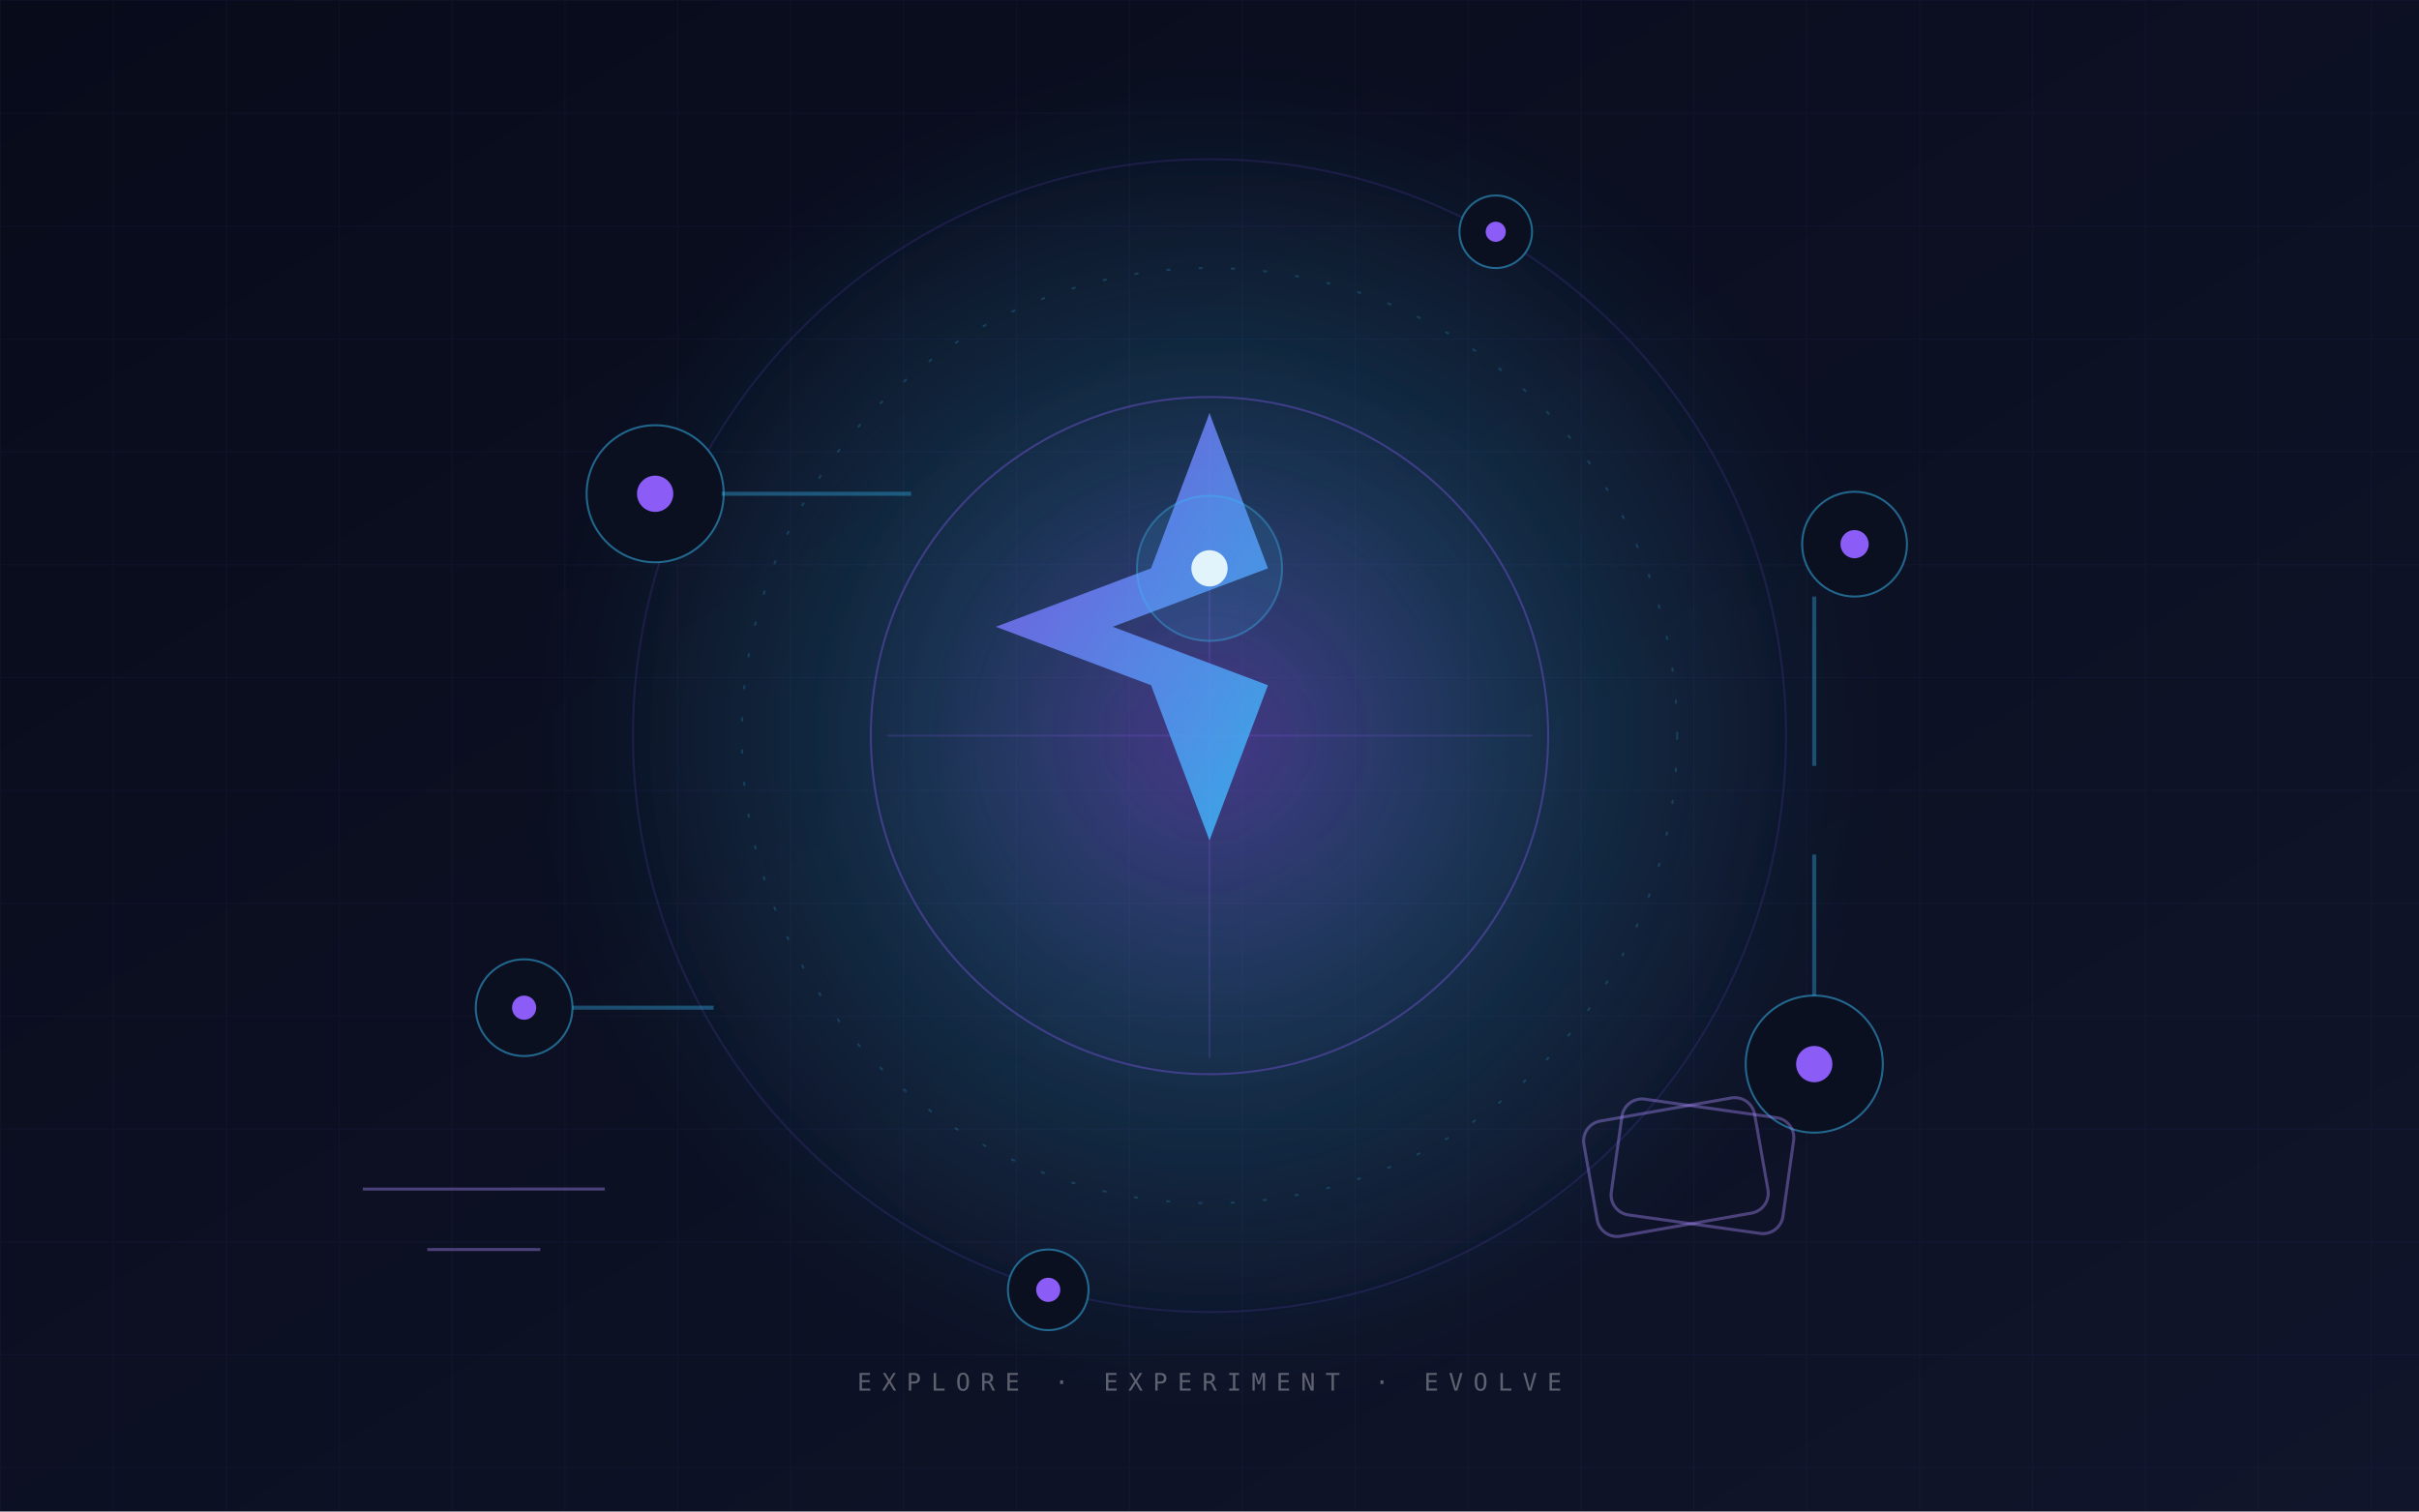
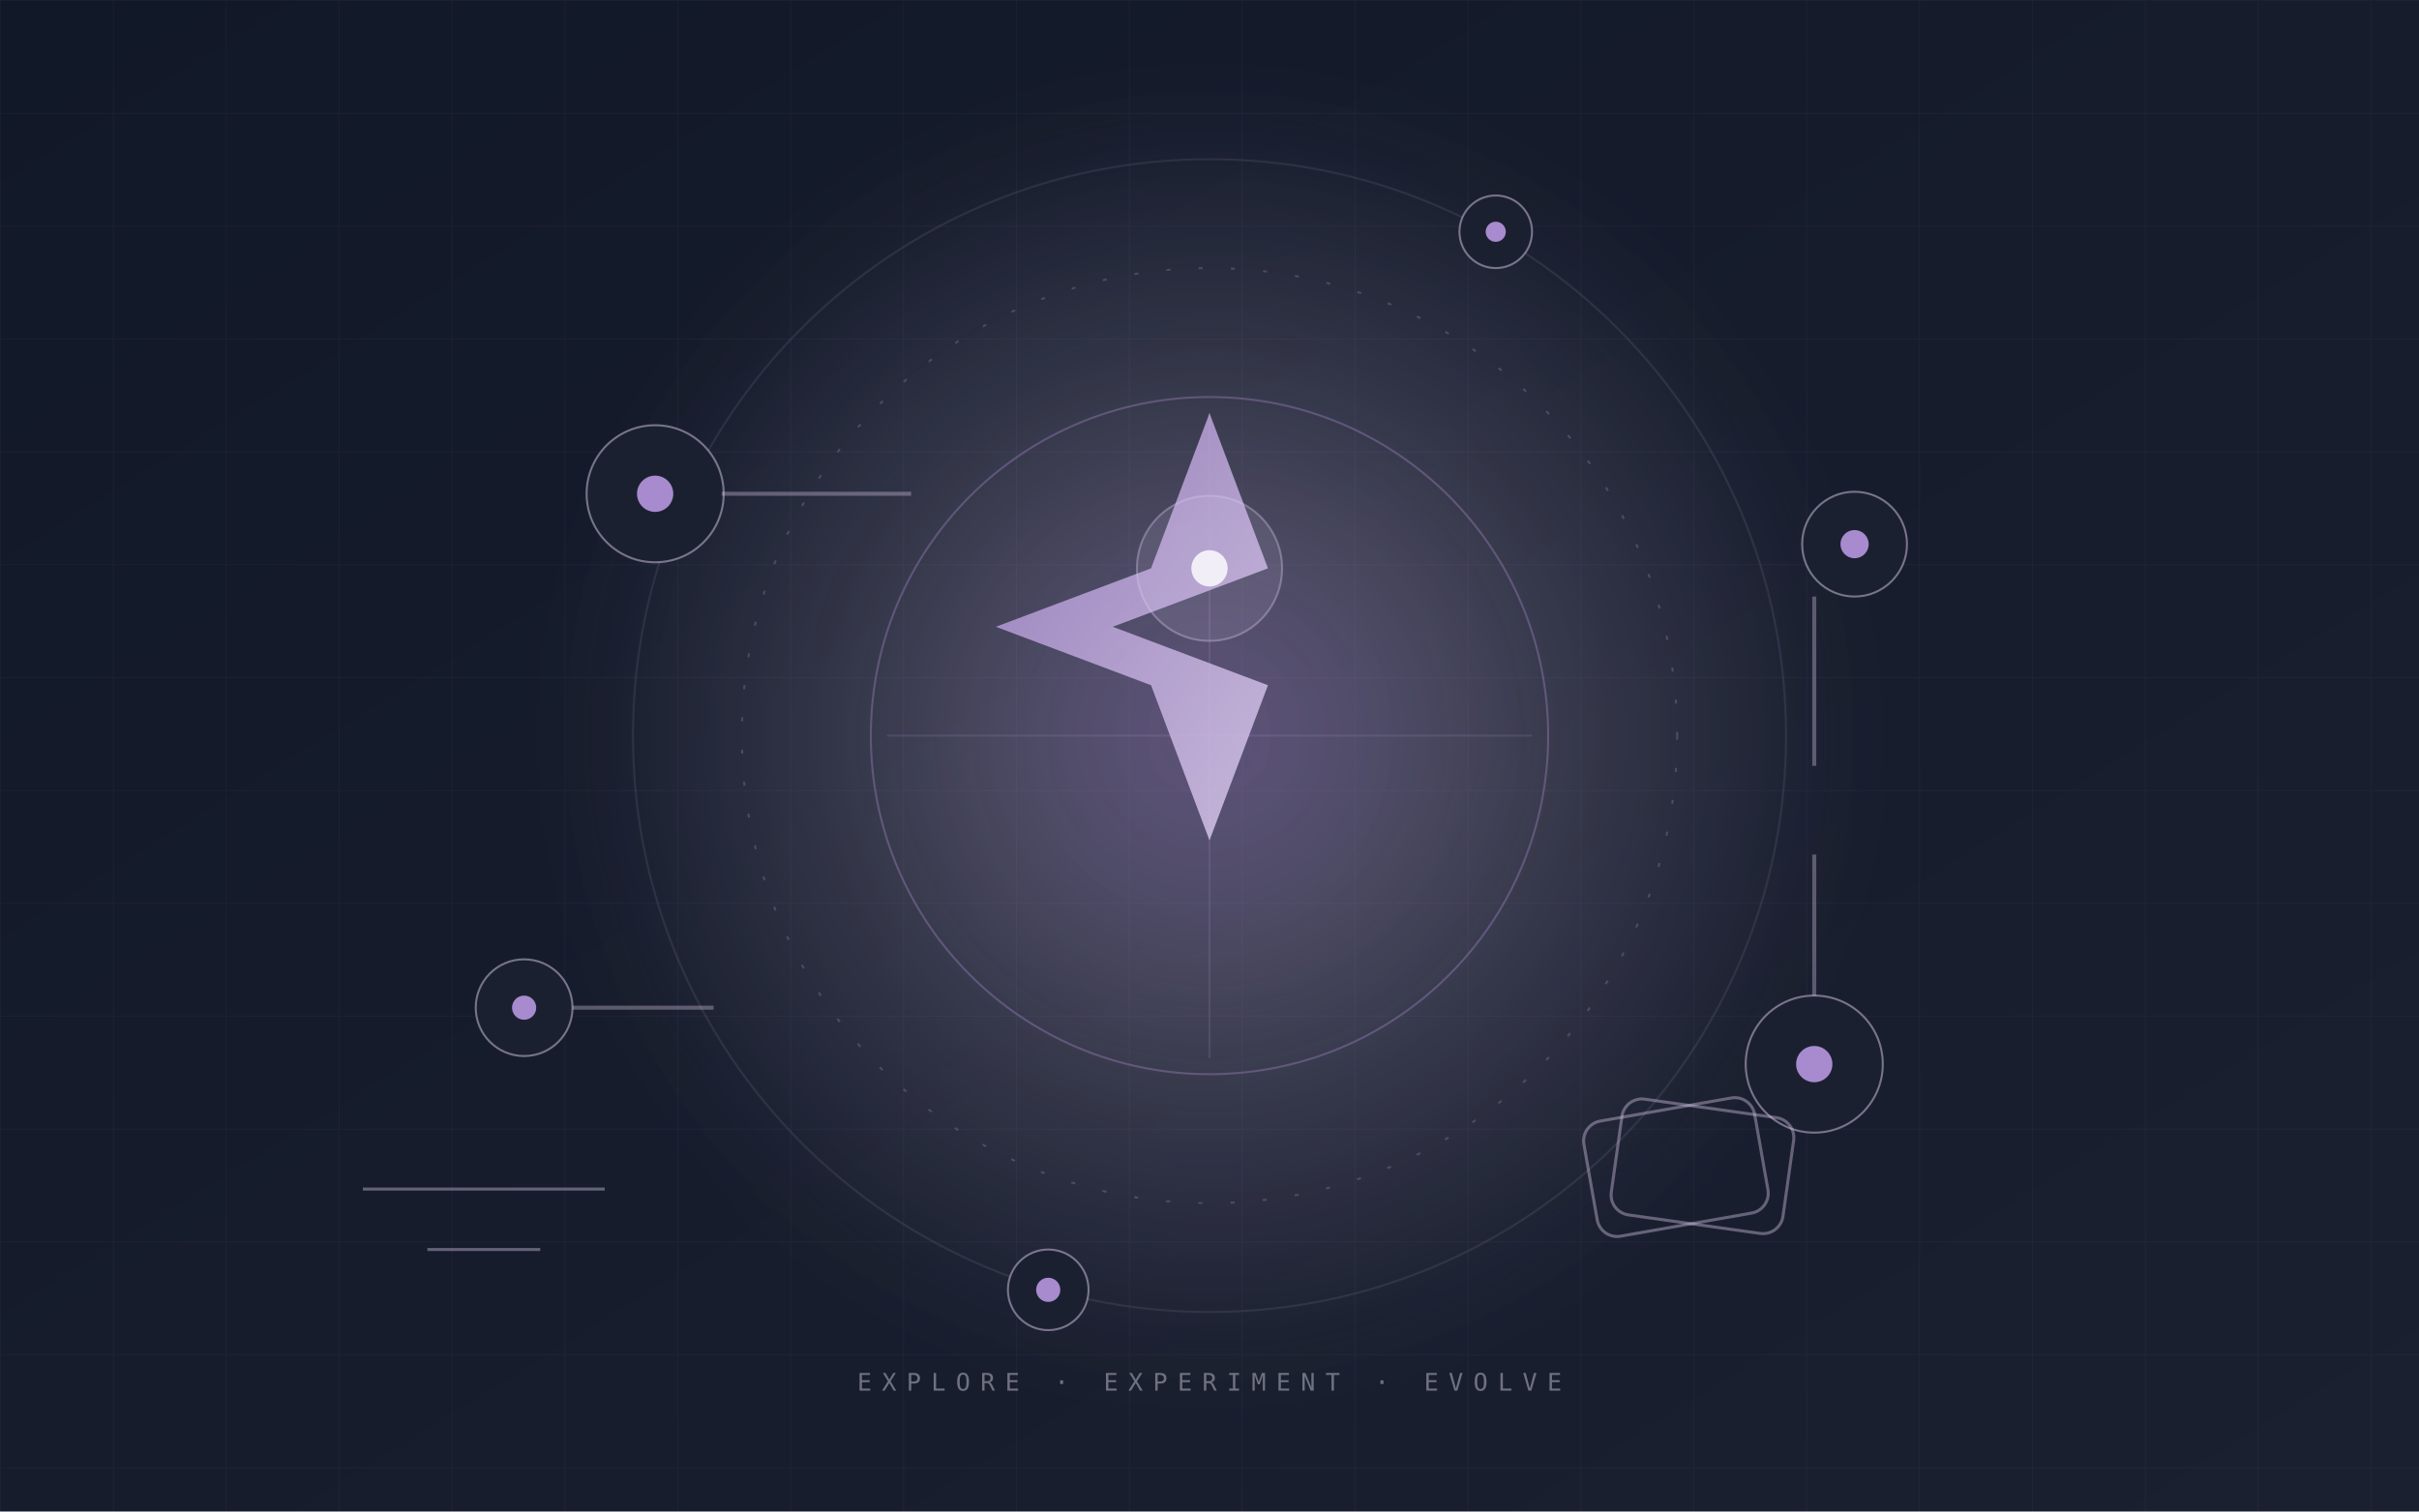
<svg xmlns="http://www.w3.org/2000/svg" viewBox="0 0 1200 750" width="1200" height="750" role="img" aria-label="Abstract creative learning orbit">
  <defs>
    <linearGradient id="bg" x1="0" y1="0" x2="1" y2="1">
-       <stop offset="0" stop-color="#080B1A" />
-       <stop offset="1" stop-color="#10152B" />
+       <stop offset="0" stop-color="#111827" />
+       <stop offset="1" stop-color="#1B2030" />
    </linearGradient>
    <linearGradient id="line" x1="0" y1="0" x2="1" y2="1">
-       <stop offset="0" stop-color="#8B5CF6" />
-       <stop offset="1" stop-color="#38BDF8" />
+       <stop offset="0" stop-color="#A78BCE" />
+       <stop offset="1" stop-color="#D9C9EB" />
    </linearGradient>
    <radialGradient id="glow" cx="50%" cy="50%" r="50%">
-       <stop offset="0" stop-color="#8B5CF6" stop-opacity="0.5" />
-       <stop offset="0.55" stop-color="#38BDF8" stop-opacity="0.16" />
-       <stop offset="1" stop-color="#38BDF8" stop-opacity="0" />
+       <stop offset="0" stop-color="#A78BCE" stop-opacity="0.5" />
+       <stop offset="0.55" stop-color="#D9C9EB" stop-opacity="0.16" />
+       <stop offset="1" stop-color="#D9C9EB" stop-opacity="0" />
    </radialGradient>
    <pattern id="grid" width="56" height="56" patternUnits="userSpaceOnUse">
-       <path d="M56 0H0v56" fill="none" stroke="#8B5CF6" stroke-opacity="0.055" />
+       <path d="M56 0H0v56" fill="none" stroke="#A78BCE" stroke-opacity="0.055" />
    </pattern>
    <filter id="soft" x="-60%" y="-60%" width="220%" height="220%">
      <feGaussianBlur stdDeviation="22" />
    </filter>
  </defs>
  <rect width="1200" height="750" fill="url(#bg)" />
  <rect width="1200" height="750" fill="url(#grid)" />
  <circle cx="600" cy="365" r="320" fill="url(#glow)" filter="url(#soft)" />
-   <circle cx="600" cy="365" r="168" fill="none" stroke="#8B5CF6" stroke-opacity="0.36" />
-   <circle cx="600" cy="365" r="232" fill="none" stroke="#38BDF8" stroke-opacity="0.2" stroke-dasharray="2 14" />
-   <circle cx="600" cy="365" r="286" fill="none" stroke="#8B5CF6" stroke-opacity="0.14" />
-   <path d="M600 205v320M440 365h320" stroke="#8B5CF6" stroke-opacity="0.18" />
+   <circle cx="600" cy="365" r="168" fill="none" stroke="#A78BCE" stroke-opacity="0.36" />
+   <circle cx="600" cy="365" r="232" fill="none" stroke="#D9C9EB" stroke-opacity="0.2" stroke-dasharray="2 14" />
+   <circle cx="600" cy="365" r="286" fill="none" stroke="#A78BCE" stroke-opacity="0.14" />
+   <path d="M600 205v320M440 365h320" stroke="#A78BCE" stroke-opacity="0.18" />
  <path d="m571 282 29-77 29 77-77 29 77 29-29 77-29-77-77-29 77-29Z" fill="url(#line)" fill-opacity="0.85" />
-   <circle cx="600" cy="282" r="9" fill="#F8FAFC" />
-   <circle cx="600" cy="282" r="36" fill="#38BDF8" fill-opacity="0.12" stroke="#38BDF8" stroke-opacity="0.36" />
-   <g fill="#0B1020" stroke="#38BDF8" stroke-opacity="0.5">
+   <circle cx="600" cy="282" r="9" fill="#F5F3F8" />
+   <circle cx="600" cy="282" r="36" fill="#D9C9EB" fill-opacity="0.12" stroke="#D9C9EB" stroke-opacity="0.36" />
+   <g fill="#1B2030" stroke="#D9C9EB" stroke-opacity="0.5">
    <circle cx="325" cy="245" r="34" />
    <circle cx="920" cy="270" r="26" />
    <circle cx="260" cy="500" r="24" />
    <circle cx="900" cy="528" r="34" />
    <circle cx="520" cy="640" r="20" />
    <circle cx="742" cy="115" r="18" />
  </g>
-   <g fill="#8B5CF6">
+   <g fill="#A78BCE">
    <circle cx="325" cy="245" r="9" />
    <circle cx="920" cy="270" r="7" />
    <circle cx="260" cy="500" r="6" />
    <circle cx="900" cy="528" r="9" />
    <circle cx="520" cy="640" r="6" />
    <circle cx="742" cy="115" r="5" />
  </g>
-   <g stroke="#38BDF8" stroke-opacity="0.35" stroke-width="2">
+   <g stroke="#D9C9EB" stroke-opacity="0.35" stroke-width="2">
    <path d="M358 245h94M900 296v84M284 500h70M900 494v-70" />
  </g>
-   <g fill="none" stroke="#A78BFA" stroke-opacity="0.4" stroke-width="1.5">
+   <g fill="none" stroke="#D9C9EB" stroke-opacity="0.4" stroke-width="1.5">
    <rect x="784" y="558" width="86" height="58" rx="10" transform="rotate(-10 784 558)" />
    <rect x="806" y="544" width="86" height="58" rx="10" transform="rotate(8 806 544)" />
    <path d="M180 590h120M212 620h56" />
  </g>
-   <text x="600" y="690" text-anchor="middle" font-family="monospace" font-size="12" letter-spacing="5" fill="#A1A1AA" fill-opacity="0.55">EXPLORE · EXPERIMENT · EVOLVE</text>
+   <text x="600" y="690" text-anchor="middle" font-family="monospace" font-size="12" letter-spacing="5" fill="#B8B5C2" fill-opacity="0.55">EXPLORE · EXPERIMENT · EVOLVE</text>
</svg>
